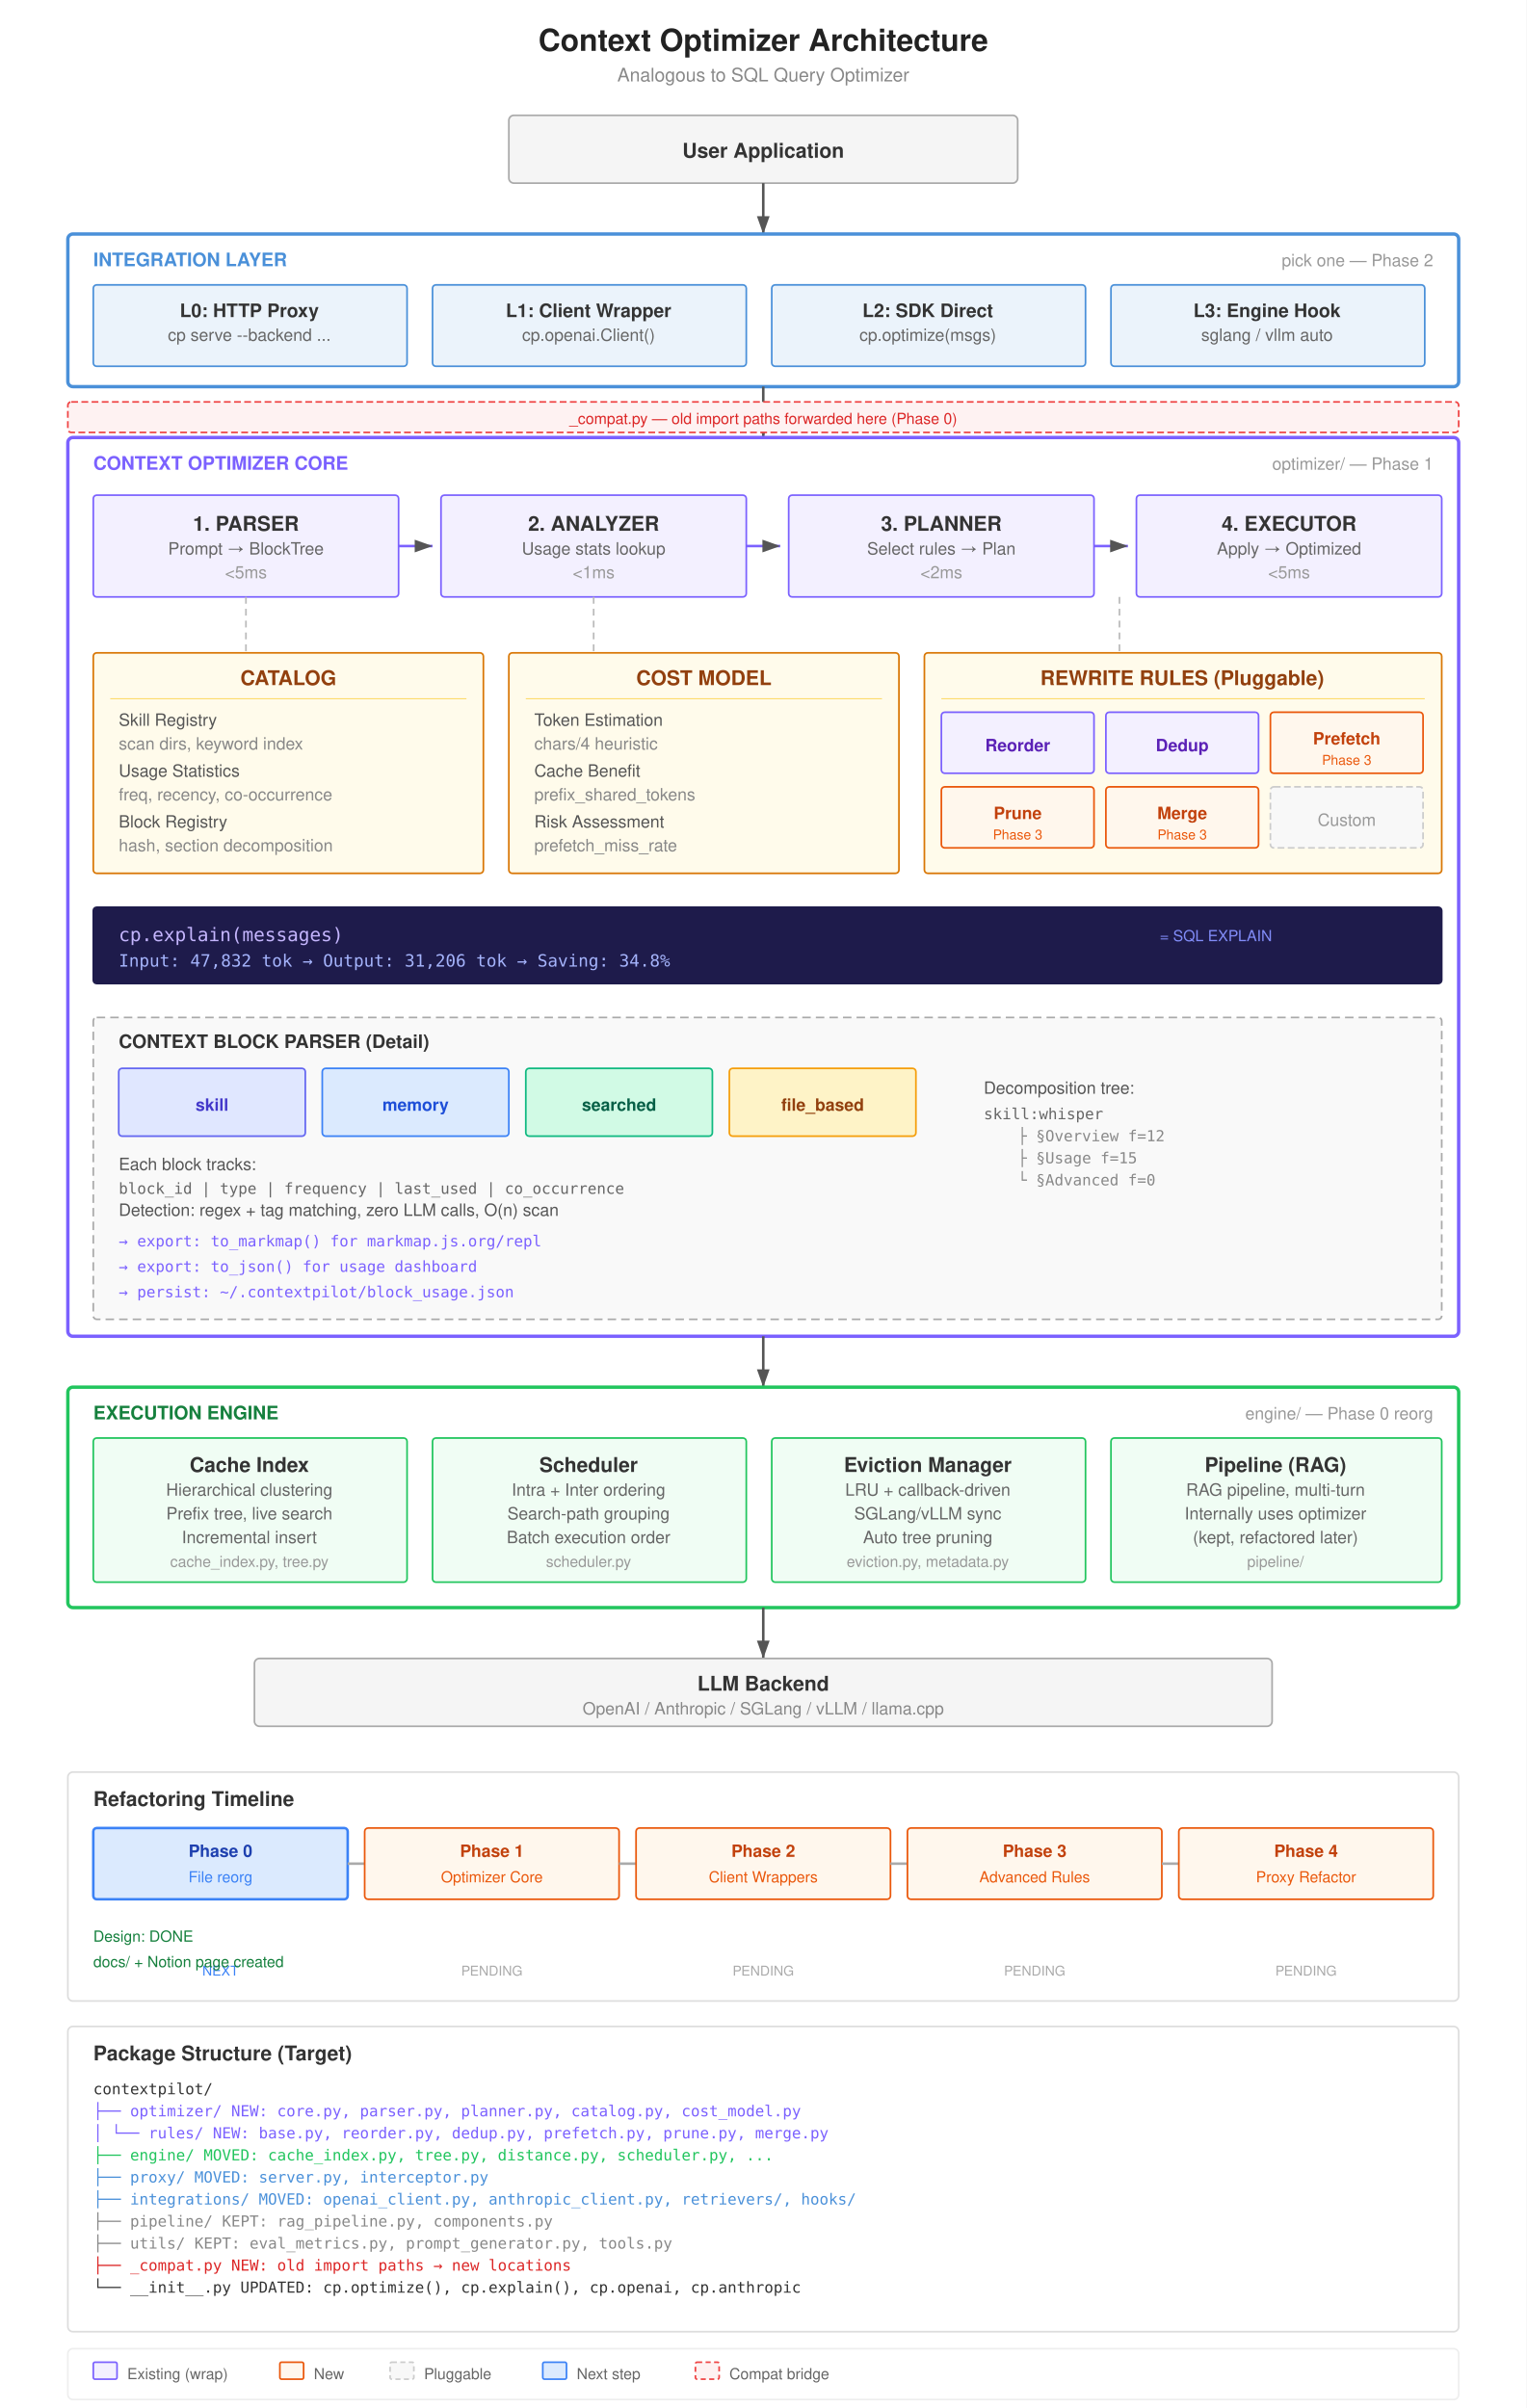
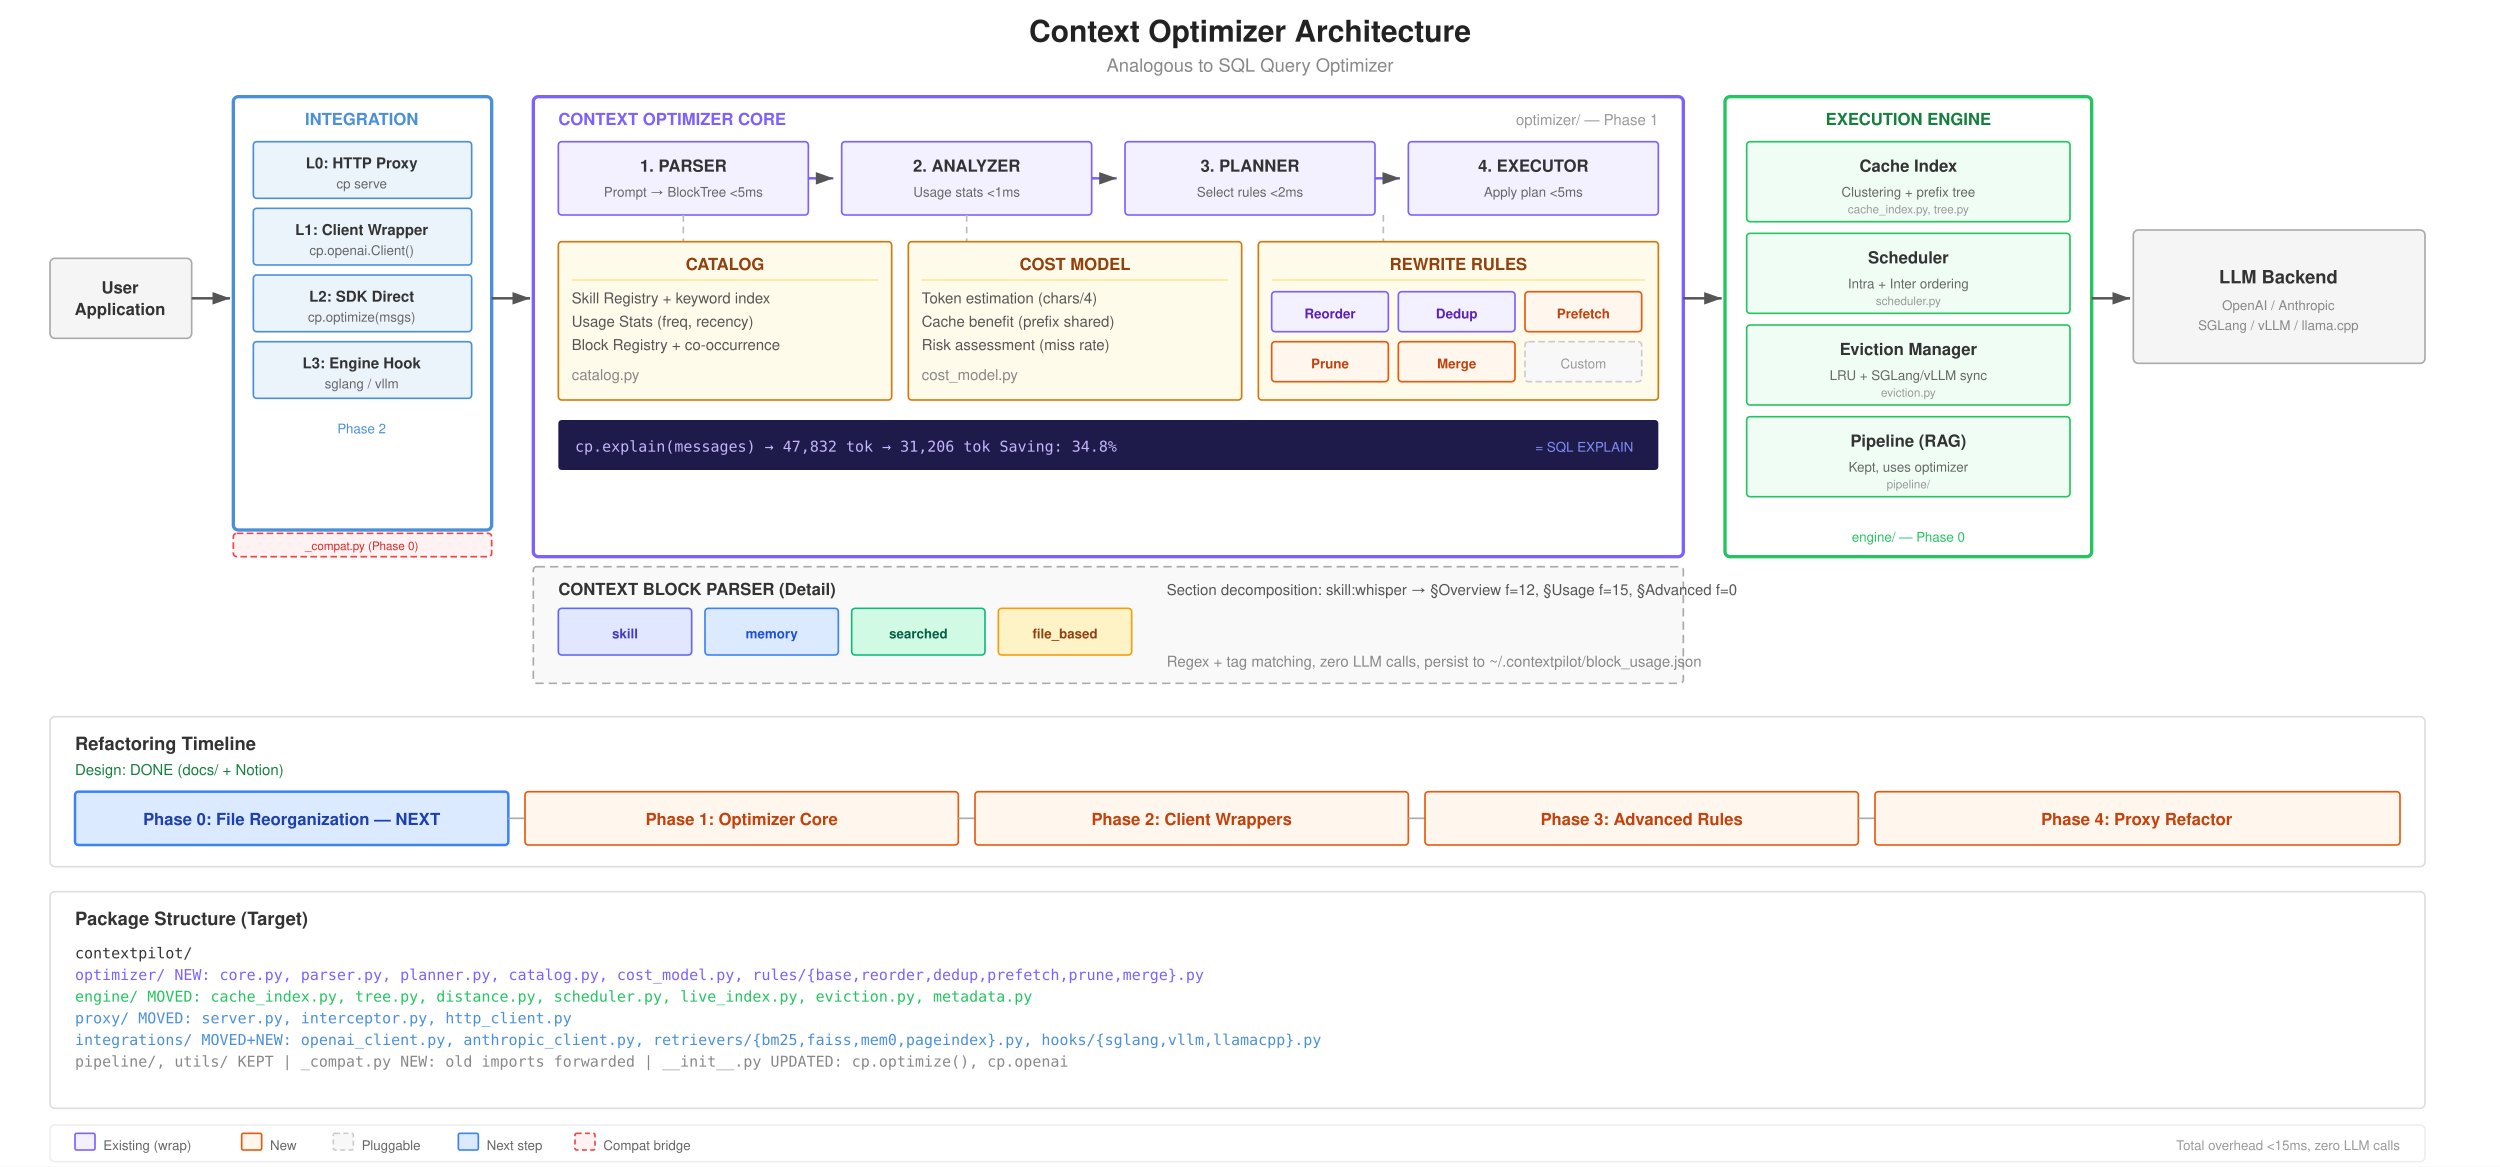
- <svg xmlns="http://www.w3.org/2000/svg" viewBox="0 0 900 1420" font-family="Helvetica, Arial, sans-serif" font-size="12">
+ <svg xmlns="http://www.w3.org/2000/svg" viewBox="0 0 1500 700" font-family="Helvetica, Arial, sans-serif" font-size="12">
  <defs>
    <marker id="a" markerWidth="7" markerHeight="5" refX="7" refY="2.5" orient="auto">
      <polygon points="0 0,7 2.5,0 5" fill="#555" />
    </marker>
  </defs>
-   <rect width="900" height="1420" fill="#fff" />
-   <text x="450" y="30" text-anchor="middle" font-size="18" font-weight="bold" fill="#222">Context Optimizer Architecture</text>
-   <text x="450" y="48" text-anchor="middle" font-size="11" fill="#888">Analogous to SQL Query Optimizer</text>
-   <rect x="300" y="68" width="300" height="40" rx="3" fill="#f5f5f5" stroke="#aaa" />
-   <text x="450" y="93" text-anchor="middle" font-weight="bold" fill="#333">User Application</text>
-   <line x1="450" y1="108" x2="450" y2="138" stroke="#555" stroke-width="1.5" marker-end="url(#a)" />
-   <rect x="40" y="138" width="820" height="90" rx="3" fill="none" stroke="#4A90D9" stroke-width="2" />
-   <text x="55" y="157" font-weight="bold" fill="#4A90D9" font-size="11">INTEGRATION LAYER</text>
-   <text x="845" y="157" text-anchor="end" fill="#999" font-size="10">pick one — Phase 2</text>
-   <rect x="55" y="168" width="185" height="48" rx="2" fill="#EBF3FB" stroke="#4A90D9" />
-   <text x="147" y="187" text-anchor="middle" font-weight="bold" font-size="11" fill="#333">L0: HTTP Proxy</text>
-   <text x="147" y="201" text-anchor="middle" font-size="10" fill="#666">cp serve --backend ...</text>
-   <rect x="255" y="168" width="185" height="48" rx="2" fill="#EBF3FB" stroke="#4A90D9" />
-   <text x="347" y="187" text-anchor="middle" font-weight="bold" font-size="11" fill="#333">L1: Client Wrapper</text>
-   <text x="347" y="201" text-anchor="middle" font-size="10" fill="#666">cp.openai.Client()</text>
-   <rect x="455" y="168" width="185" height="48" rx="2" fill="#EBF3FB" stroke="#4A90D9" />
-   <text x="547" y="187" text-anchor="middle" font-weight="bold" font-size="11" fill="#333">L2: SDK Direct</text>
-   <text x="547" y="201" text-anchor="middle" font-size="10" fill="#666">cp.optimize(msgs)</text>
-   <rect x="655" y="168" width="185" height="48" rx="2" fill="#EBF3FB" stroke="#4A90D9" />
-   <text x="747" y="187" text-anchor="middle" font-weight="bold" font-size="11" fill="#333">L3: Engine Hook</text>
-   <text x="747" y="201" text-anchor="middle" font-size="10" fill="#666">sglang / vllm auto</text>
-   <line x1="450" y1="228" x2="450" y2="258" stroke="#555" stroke-width="1.5" marker-end="url(#a)" />
-   <rect x="40" y="237" width="820" height="18" rx="2" fill="#FEF2F2" stroke="#EF4444" stroke-dasharray="4 2" />
-   <text x="450" y="250" text-anchor="middle" font-size="9" fill="#DC2626">_compat.py — old import paths forwarded here (Phase 0)</text>
-   <rect x="40" y="258" width="820" height="530" rx="3" fill="none" stroke="#7B61FF" stroke-width="2" />
-   <text x="55" y="277" font-weight="bold" fill="#7B61FF" font-size="11">CONTEXT OPTIMIZER CORE</text>
-   <text x="845" y="277" text-anchor="end" fill="#999" font-size="10">optimizer/ — Phase 1</text>
-   <rect x="55" y="292" width="180" height="60" rx="2" fill="#F3F0FF" stroke="#7B61FF" />
-   <text x="145" y="313" text-anchor="middle" font-weight="bold" fill="#333">1. PARSER</text>
-   <text x="145" y="327" text-anchor="middle" font-size="10" fill="#666">Prompt → BlockTree</text>
-   <text x="145" y="341" text-anchor="middle" font-size="10" fill="#999">&lt;5ms</text>
-   <line x1="235" y1="322" x2="255" y2="322" stroke="#7B61FF" stroke-width="1.5" marker-end="url(#a)" />
-   <rect x="260" y="292" width="180" height="60" rx="2" fill="#F3F0FF" stroke="#7B61FF" />
-   <text x="350" y="313" text-anchor="middle" font-weight="bold" fill="#333">2. ANALYZER</text>
-   <text x="350" y="327" text-anchor="middle" font-size="10" fill="#666">Usage stats lookup</text>
-   <text x="350" y="341" text-anchor="middle" font-size="10" fill="#999">&lt;1ms</text>
-   <line x1="440" y1="322" x2="460" y2="322" stroke="#7B61FF" stroke-width="1.5" marker-end="url(#a)" />
-   <rect x="465" y="292" width="180" height="60" rx="2" fill="#F3F0FF" stroke="#7B61FF" />
-   <text x="555" y="313" text-anchor="middle" font-weight="bold" fill="#333">3. PLANNER</text>
-   <text x="555" y="327" text-anchor="middle" font-size="10" fill="#666">Select rules → Plan</text>
-   <text x="555" y="341" text-anchor="middle" font-size="10" fill="#999">&lt;2ms</text>
-   <line x1="645" y1="322" x2="665" y2="322" stroke="#7B61FF" stroke-width="1.5" marker-end="url(#a)" />
-   <rect x="670" y="292" width="180" height="60" rx="2" fill="#F3F0FF" stroke="#7B61FF" />
-   <text x="760" y="313" text-anchor="middle" font-weight="bold" fill="#333">4. EXECUTOR</text>
-   <text x="760" y="327" text-anchor="middle" font-size="10" fill="#666">Apply → Optimized</text>
-   <text x="760" y="341" text-anchor="middle" font-size="10" fill="#999">&lt;5ms</text>
-   <line x1="145" y1="352" x2="145" y2="385" stroke="#bbb" stroke-width="1" stroke-dasharray="4 3" />
-   <line x1="350" y1="352" x2="350" y2="385" stroke="#bbb" stroke-width="1" stroke-dasharray="4 3" />
-   <line x1="660" y1="352" x2="660" y2="385" stroke="#bbb" stroke-width="1" stroke-dasharray="4 3" />
-   <rect x="55" y="385" width="230" height="130" rx="2" fill="#FFFBEB" stroke="#D97706" />
-   <text x="170" y="404" text-anchor="middle" font-weight="bold" fill="#92400E">CATALOG</text>
-   <line x1="65" y1="412" x2="275" y2="412" stroke="#FCD34D" stroke-width="0.5" />
-   <text x="70" y="428" font-size="10" fill="#555">Skill Registry</text>
-   <text x="70" y="442" font-size="10" fill="#888">  scan dirs, keyword index</text>
-   <text x="70" y="458" font-size="10" fill="#555">Usage Statistics</text>
-   <text x="70" y="472" font-size="10" fill="#888">  freq, recency, co-occurrence</text>
-   <text x="70" y="488" font-size="10" fill="#555">Block Registry</text>
-   <text x="70" y="502" font-size="10" fill="#888">  hash, section decomposition</text>
-   <rect x="300" y="385" width="230" height="130" rx="2" fill="#FFFBEB" stroke="#D97706" />
-   <text x="415" y="404" text-anchor="middle" font-weight="bold" fill="#92400E">COST MODEL</text>
-   <line x1="310" y1="412" x2="520" y2="412" stroke="#FCD34D" stroke-width="0.5" />
-   <text x="315" y="428" font-size="10" fill="#555">Token Estimation</text>
-   <text x="315" y="442" font-size="10" fill="#888">  chars/4 heuristic</text>
-   <text x="315" y="458" font-size="10" fill="#555">Cache Benefit</text>
-   <text x="315" y="472" font-size="10" fill="#888">  prefix_shared_tokens</text>
-   <text x="315" y="488" font-size="10" fill="#555">Risk Assessment</text>
-   <text x="315" y="502" font-size="10" fill="#888">  prefetch_miss_rate</text>
-   <rect x="545" y="385" width="305" height="130" rx="2" fill="#FFFBEB" stroke="#D97706" />
-   <text x="697" y="404" text-anchor="middle" font-weight="bold" fill="#92400E">REWRITE RULES (Pluggable)</text>
-   <line x1="555" y1="412" x2="840" y2="412" stroke="#FCD34D" stroke-width="0.5" />
-   <rect x="555" y="420" width="90" height="36" rx="2" fill="#F3F0FF" stroke="#7B61FF" />
-   <text x="600" y="443" text-anchor="middle" font-size="10" font-weight="bold" fill="#5B21B6">Reorder</text>
-   <rect x="652" y="420" width="90" height="36" rx="2" fill="#F3F0FF" stroke="#7B61FF" />
-   <text x="697" y="443" text-anchor="middle" font-size="10" font-weight="bold" fill="#5B21B6">Dedup</text>
-   <rect x="749" y="420" width="90" height="36" rx="2" fill="#FFF7ED" stroke="#EA580C" />
-   <text x="794" y="439" text-anchor="middle" font-size="10" font-weight="bold" fill="#C2410C">Prefetch</text>
-   <text x="794" y="451" text-anchor="middle" font-size="8" fill="#EA580C">Phase 3</text>
-   <rect x="555" y="464" width="90" height="36" rx="2" fill="#FFF7ED" stroke="#EA580C" />
-   <text x="600" y="483" text-anchor="middle" font-size="10" font-weight="bold" fill="#C2410C">Prune</text>
-   <text x="600" y="495" text-anchor="middle" font-size="8" fill="#EA580C">Phase 3</text>
-   <rect x="652" y="464" width="90" height="36" rx="2" fill="#FFF7ED" stroke="#EA580C" />
-   <text x="697" y="483" text-anchor="middle" font-size="10" font-weight="bold" fill="#C2410C">Merge</text>
-   <text x="697" y="495" text-anchor="middle" font-size="8" fill="#EA580C">Phase 3</text>
-   <rect x="749" y="464" width="90" height="36" rx="2" fill="#f8f8f8" stroke="#ccc" stroke-dasharray="4 2" />
-   <text x="794" y="487" text-anchor="middle" font-size="10" fill="#999">Custom</text>
-   <rect x="55" y="535" width="795" height="45" rx="2" fill="#1E1B4B" stroke="#1E1B4B" />
-   <text x="70" y="555" font-family="monospace" font-size="11" fill="#C4B5FD">cp.explain(messages)</text>
-   <text x="70" y="570" font-family="monospace" font-size="10" fill="#A5B4FC">Input: 47,832 tok → Output: 31,206 tok → Saving: 34.8%</text>
-   <text x="750" y="555" font-size="9" fill="#818CF8" text-anchor="end">= SQL EXPLAIN</text>
-   <rect x="55" y="600" width="795" height="178" rx="2" fill="#f9f9f9" stroke="#aaa" stroke-dasharray="5 3" />
-   <text x="70" y="618" font-weight="bold" fill="#333" font-size="11">CONTEXT BLOCK PARSER (Detail)</text>
-   <rect x="70" y="630" width="110" height="40" rx="2" fill="#E0E7FF" stroke="#6366F1" />
-   <text x="125" y="655" text-anchor="middle" font-size="10" font-weight="bold" fill="#4338CA">skill</text>
-   <rect x="190" y="630" width="110" height="40" rx="2" fill="#DBEAFE" stroke="#3B82F6" />
-   <text x="245" y="655" text-anchor="middle" font-size="10" font-weight="bold" fill="#1D4ED8">memory</text>
-   <rect x="310" y="630" width="110" height="40" rx="2" fill="#D1FAE5" stroke="#10B981" />
-   <text x="365" y="655" text-anchor="middle" font-size="10" font-weight="bold" fill="#065F46">searched</text>
-   <rect x="430" y="630" width="110" height="40" rx="2" fill="#FEF3C7" stroke="#F59E0B" />
-   <text x="485" y="655" text-anchor="middle" font-size="10" font-weight="bold" fill="#92400E">file_based</text>
-   <text x="580" y="645" font-size="10" fill="#555">Decomposition tree:</text>
-   <text x="580" y="660" font-family="monospace" font-size="9" fill="#666">skill:whisper</text>
-   <text x="600" y="673" font-family="monospace" font-size="9" fill="#888">├ §Overview  f=12</text>
-   <text x="600" y="686" font-family="monospace" font-size="9" fill="#888">├ §Usage     f=15</text>
-   <text x="600" y="699" font-family="monospace" font-size="9" fill="#888">└ §Advanced  f=0</text>
-   <text x="70" y="690" font-size="10" fill="#555">Each block tracks:</text>
-   <text x="70" y="704" font-family="monospace" font-size="9" fill="#666">block_id | type | frequency | last_used | co_occurrence</text>
-   <text x="70" y="717" font-size="10" fill="#555">Detection: regex + tag matching, zero LLM calls, O(n) scan</text>
-   <text x="70" y="735" font-family="monospace" font-size="9" fill="#7B61FF">→ export: to_markmap() for markmap.js.org/repl</text>
-   <text x="70" y="750" font-family="monospace" font-size="9" fill="#7B61FF">→ export: to_json() for usage dashboard</text>
-   <text x="70" y="765" font-family="monospace" font-size="9" fill="#7B61FF">→ persist: ~/.contextpilot/block_usage.json</text>
-   <line x1="450" y1="788" x2="450" y2="818" stroke="#555" stroke-width="1.5" marker-end="url(#a)" />
-   <rect x="40" y="818" width="820" height="130" rx="3" fill="none" stroke="#22C55E" stroke-width="2" />
-   <text x="55" y="837" font-weight="bold" fill="#15803D" font-size="11">EXECUTION ENGINE</text>
-   <text x="845" y="837" text-anchor="end" fill="#999" font-size="10">engine/ — Phase 0 reorg</text>
-   <rect x="55" y="848" width="185" height="85" rx="2" fill="#F0FDF4" stroke="#22C55E" />
-   <text x="147" y="868" text-anchor="middle" font-weight="bold" fill="#333">Cache Index</text>
-   <text x="147" y="882" text-anchor="middle" font-size="10" fill="#666">Hierarchical clustering</text>
-   <text x="147" y="896" text-anchor="middle" font-size="10" fill="#666">Prefix tree, live search</text>
-   <text x="147" y="910" text-anchor="middle" font-size="10" fill="#666">Incremental insert</text>
-   <text x="147" y="924" text-anchor="middle" font-size="9" fill="#999">cache_index.py, tree.py</text>
-   <rect x="255" y="848" width="185" height="85" rx="2" fill="#F0FDF4" stroke="#22C55E" />
-   <text x="347" y="868" text-anchor="middle" font-weight="bold" fill="#333">Scheduler</text>
-   <text x="347" y="882" text-anchor="middle" font-size="10" fill="#666">Intra + Inter ordering</text>
-   <text x="347" y="896" text-anchor="middle" font-size="10" fill="#666">Search-path grouping</text>
-   <text x="347" y="910" text-anchor="middle" font-size="10" fill="#666">Batch execution order</text>
-   <text x="347" y="924" text-anchor="middle" font-size="9" fill="#999">scheduler.py</text>
-   <rect x="455" y="848" width="185" height="85" rx="2" fill="#F0FDF4" stroke="#22C55E" />
-   <text x="547" y="868" text-anchor="middle" font-weight="bold" fill="#333">Eviction Manager</text>
-   <text x="547" y="882" text-anchor="middle" font-size="10" fill="#666">LRU + callback-driven</text>
-   <text x="547" y="896" text-anchor="middle" font-size="10" fill="#666">SGLang/vLLM sync</text>
-   <text x="547" y="910" text-anchor="middle" font-size="10" fill="#666">Auto tree pruning</text>
-   <text x="547" y="924" text-anchor="middle" font-size="9" fill="#999">eviction.py, metadata.py</text>
-   <rect x="655" y="848" width="195" height="85" rx="2" fill="#F0FDF4" stroke="#22C55E" />
-   <text x="752" y="868" text-anchor="middle" font-weight="bold" fill="#333">Pipeline (RAG)</text>
-   <text x="752" y="882" text-anchor="middle" font-size="10" fill="#666">RAG pipeline, multi-turn</text>
-   <text x="752" y="896" text-anchor="middle" font-size="10" fill="#666">Internally uses optimizer</text>
-   <text x="752" y="910" text-anchor="middle" font-size="10" fill="#666">(kept, refactored later)</text>
-   <text x="752" y="924" text-anchor="middle" font-size="9" fill="#999">pipeline/</text>
-   <line x1="450" y1="948" x2="450" y2="978" stroke="#555" stroke-width="1.5" marker-end="url(#a)" />
-   <rect x="150" y="978" width="600" height="40" rx="3" fill="#f5f5f5" stroke="#aaa" />
-   <text x="450" y="997" text-anchor="middle" font-weight="bold" fill="#333">LLM Backend</text>
-   <text x="450" y="1011" text-anchor="middle" font-size="10" fill="#888">OpenAI / Anthropic / SGLang / vLLM / llama.cpp</text>
-   <rect x="40" y="1045" width="820" height="135" rx="3" fill="none" stroke="#ddd" />
-   <text x="55" y="1065" font-size="12" font-weight="bold" fill="#333">Refactoring Timeline</text>
-   <rect x="55" y="1078" width="150" height="42" rx="2" fill="#DBEAFE" stroke="#3B82F6" stroke-width="1.5" />
-   <text x="130" y="1095" text-anchor="middle" font-weight="bold" font-size="10" fill="#1E40AF">Phase 0</text>
-   <text x="130" y="1110" text-anchor="middle" font-size="9" fill="#3B82F6">File reorg</text>
-   <text x="130" y="1165" text-anchor="middle" font-size="8" fill="#3B82F6">NEXT</text>
-   <line x1="205" y1="1099" x2="215" y2="1099" stroke="#aaa" stroke-width="1.5" />
-   <rect x="215" y="1078" width="150" height="42" rx="2" fill="#FFF7ED" stroke="#EA580C" />
-   <text x="290" y="1095" text-anchor="middle" font-weight="bold" font-size="10" fill="#C2410C">Phase 1</text>
-   <text x="290" y="1110" text-anchor="middle" font-size="9" fill="#EA580C">Optimizer Core</text>
-   <text x="290" y="1165" text-anchor="middle" font-size="8" fill="#aaa">PENDING</text>
-   <line x1="365" y1="1099" x2="375" y2="1099" stroke="#aaa" stroke-width="1.5" />
-   <rect x="375" y="1078" width="150" height="42" rx="2" fill="#FFF7ED" stroke="#EA580C" />
-   <text x="450" y="1095" text-anchor="middle" font-weight="bold" font-size="10" fill="#C2410C">Phase 2</text>
-   <text x="450" y="1110" text-anchor="middle" font-size="9" fill="#EA580C">Client Wrappers</text>
-   <text x="450" y="1165" text-anchor="middle" font-size="8" fill="#aaa">PENDING</text>
-   <line x1="525" y1="1099" x2="535" y2="1099" stroke="#aaa" stroke-width="1.5" />
-   <rect x="535" y="1078" width="150" height="42" rx="2" fill="#FFF7ED" stroke="#EA580C" />
-   <text x="610" y="1095" text-anchor="middle" font-weight="bold" font-size="10" fill="#C2410C">Phase 3</text>
-   <text x="610" y="1110" text-anchor="middle" font-size="9" fill="#EA580C">Advanced Rules</text>
-   <text x="610" y="1165" text-anchor="middle" font-size="8" fill="#aaa">PENDING</text>
-   <line x1="685" y1="1099" x2="695" y2="1099" stroke="#aaa" stroke-width="1.5" />
-   <rect x="695" y="1078" width="150" height="42" rx="2" fill="#FFF7ED" stroke="#EA580C" />
-   <text x="770" y="1095" text-anchor="middle" font-weight="bold" font-size="10" fill="#C2410C">Phase 4</text>
-   <text x="770" y="1110" text-anchor="middle" font-size="9" fill="#EA580C">Proxy Refactor</text>
-   <text x="770" y="1165" text-anchor="middle" font-size="8" fill="#aaa">PENDING</text>
-   <text x="55" y="1145" font-size="9" fill="#15803D">Design: DONE</text>
-   <text x="55" y="1160" font-size="9" fill="#15803D">docs/ + Notion page created</text>
-   <rect x="40" y="1195" width="820" height="180" rx="3" fill="none" stroke="#ddd" />
-   <text x="55" y="1215" font-size="12" font-weight="bold" fill="#333">Package Structure (Target)</text>
-   <text x="55" y="1235" font-family="monospace" font-size="9" fill="#333">contextpilot/</text>
-   <text x="55" y="1248" font-family="monospace" font-size="9" fill="#7B61FF">├── optimizer/           NEW: core.py, parser.py, planner.py, catalog.py, cost_model.py</text>
-   <text x="55" y="1261" font-family="monospace" font-size="9" fill="#7B61FF">│   └── rules/           NEW: base.py, reorder.py, dedup.py, prefetch.py, prune.py, merge.py</text>
-   <text x="55" y="1274" font-family="monospace" font-size="9" fill="#22C55E">├── engine/              MOVED: cache_index.py, tree.py, distance.py, scheduler.py, ...</text>
-   <text x="55" y="1287" font-family="monospace" font-size="9" fill="#4A90D9">├── proxy/               MOVED: server.py, interceptor.py</text>
-   <text x="55" y="1300" font-family="monospace" font-size="9" fill="#4A90D9">├── integrations/        MOVED: openai_client.py, anthropic_client.py, retrievers/, hooks/</text>
-   <text x="55" y="1313" font-family="monospace" font-size="9" fill="#888">├── pipeline/            KEPT: rag_pipeline.py, components.py</text>
-   <text x="55" y="1326" font-family="monospace" font-size="9" fill="#888">├── utils/               KEPT: eval_metrics.py, prompt_generator.py, tools.py</text>
-   <text x="55" y="1339" font-family="monospace" font-size="9" fill="#DC2626">├── _compat.py           NEW: old import paths → new locations</text>
-   <text x="55" y="1352" font-family="monospace" font-size="9" fill="#333">└── __init__.py          UPDATED: cp.optimize(), cp.explain(), cp.openai, cp.anthropic</text>
-   <rect x="40" y="1385" width="820" height="30" rx="3" fill="none" stroke="#eee" />
-   <rect x="55" y="1393" width="14" height="10" rx="1" fill="#F3F0FF" stroke="#7B61FF" />
-   <text x="75" y="1403" font-size="9" fill="#666">Existing (wrap)</text>
-   <rect x="165" y="1393" width="14" height="10" rx="1" fill="#FFF7ED" stroke="#EA580C" />
-   <text x="185" y="1403" font-size="9" fill="#666">New</text>
-   <rect x="230" y="1393" width="14" height="10" rx="1" fill="#f8f8f8" stroke="#ccc" stroke-dasharray="3 2" />
-   <text x="250" y="1403" font-size="9" fill="#666">Pluggable</text>
-   <rect x="320" y="1393" width="14" height="10" rx="1" fill="#DBEAFE" stroke="#3B82F6" />
-   <text x="340" y="1403" font-size="9" fill="#666">Next step</text>
-   <rect x="410" y="1393" width="14" height="10" rx="1" fill="#FEF2F2" stroke="#EF4444" stroke-dasharray="3 2" />
-   <text x="430" y="1403" font-size="9" fill="#666">Compat bridge</text>
+   <rect width="1500" height="700" fill="#fff" />
+   <text x="750" y="25" text-anchor="middle" font-size="18" font-weight="bold" fill="#222">Context Optimizer Architecture</text>
+   <text x="750" y="43" text-anchor="middle" font-size="11" fill="#888">Analogous to SQL Query Optimizer</text>
+   <rect x="30" y="155" width="85" height="48" rx="3" fill="#f5f5f5" stroke="#aaa" />
+   <text x="72" y="176" text-anchor="middle" font-size="10" font-weight="bold" fill="#333">User</text>
+   <text x="72" y="189" text-anchor="middle" font-size="10" font-weight="bold" fill="#333">Application</text>
+   <line x1="115" y1="179" x2="138" y2="179" stroke="#555" stroke-width="1.5" marker-end="url(#a)" />
+   <rect x="140" y="58" width="155" height="260" rx="3" fill="none" stroke="#4A90D9" stroke-width="2" />
+   <text x="217" y="75" text-anchor="middle" font-weight="bold" fill="#4A90D9" font-size="10">INTEGRATION</text>
+   <rect x="152" y="85" width="131" height="34" rx="2" fill="#EBF3FB" stroke="#4A90D9" />
+   <text x="217" y="101" text-anchor="middle" font-size="9" font-weight="bold" fill="#333">L0: HTTP Proxy</text>
+   <text x="217" y="113" text-anchor="middle" font-size="8" fill="#666">cp serve</text>
+   <rect x="152" y="125" width="131" height="34" rx="2" fill="#EBF3FB" stroke="#4A90D9" />
+   <text x="217" y="141" text-anchor="middle" font-size="9" font-weight="bold" fill="#333">L1: Client Wrapper</text>
+   <text x="217" y="153" text-anchor="middle" font-size="8" fill="#666">cp.openai.Client()</text>
+   <rect x="152" y="165" width="131" height="34" rx="2" fill="#EBF3FB" stroke="#4A90D9" />
+   <text x="217" y="181" text-anchor="middle" font-size="9" font-weight="bold" fill="#333">L2: SDK Direct</text>
+   <text x="217" y="193" text-anchor="middle" font-size="8" fill="#666">cp.optimize(msgs)</text>
+   <rect x="152" y="205" width="131" height="34" rx="2" fill="#EBF3FB" stroke="#4A90D9" />
+   <text x="217" y="221" text-anchor="middle" font-size="9" font-weight="bold" fill="#333">L3: Engine Hook</text>
+   <text x="217" y="233" text-anchor="middle" font-size="8" fill="#666">sglang / vllm</text>
+   <text x="217" y="260" text-anchor="middle" font-size="8" fill="#4A90D9">Phase 2</text>
+   <rect x="140" y="320" width="155" height="14" rx="2" fill="#FEF2F2" stroke="#EF4444" stroke-dasharray="4 2" />
+   <text x="217" y="330" text-anchor="middle" font-size="7" fill="#DC2626">_compat.py (Phase 0)</text>
+   <line x1="295" y1="179" x2="318" y2="179" stroke="#555" stroke-width="1.5" marker-end="url(#a)" />
+   <rect x="320" y="58" width="690" height="276" rx="3" fill="none" stroke="#7B61FF" stroke-width="2" />
+   <text x="335" y="75" font-weight="bold" fill="#7B61FF" font-size="10">CONTEXT OPTIMIZER CORE</text>
+   <text x="995" y="75" text-anchor="end" fill="#999" font-size="9">optimizer/ — Phase 1</text>
+   <rect x="335" y="85" width="150" height="44" rx="2" fill="#F3F0FF" stroke="#7B61FF" />
+   <text x="410" y="103" text-anchor="middle" font-weight="bold" fill="#333" font-size="10">1. PARSER</text>
+   <text x="410" y="118" text-anchor="middle" font-size="8" fill="#666">Prompt → BlockTree &lt;5ms</text>
+   <line x1="485" y1="107" x2="500" y2="107" stroke="#7B61FF" stroke-width="1.5" marker-end="url(#a)" />
+   <rect x="505" y="85" width="150" height="44" rx="2" fill="#F3F0FF" stroke="#7B61FF" />
+   <text x="580" y="103" text-anchor="middle" font-weight="bold" fill="#333" font-size="10">2. ANALYZER</text>
+   <text x="580" y="118" text-anchor="middle" font-size="8" fill="#666">Usage stats &lt;1ms</text>
+   <line x1="655" y1="107" x2="670" y2="107" stroke="#7B61FF" stroke-width="1.5" marker-end="url(#a)" />
+   <rect x="675" y="85" width="150" height="44" rx="2" fill="#F3F0FF" stroke="#7B61FF" />
+   <text x="750" y="103" text-anchor="middle" font-weight="bold" fill="#333" font-size="10">3. PLANNER</text>
+   <text x="750" y="118" text-anchor="middle" font-size="8" fill="#666">Select rules &lt;2ms</text>
+   <line x1="825" y1="107" x2="840" y2="107" stroke="#7B61FF" stroke-width="1.5" marker-end="url(#a)" />
+   <rect x="845" y="85" width="150" height="44" rx="2" fill="#F3F0FF" stroke="#7B61FF" />
+   <text x="920" y="103" text-anchor="middle" font-weight="bold" fill="#333" font-size="10">4. EXECUTOR</text>
+   <text x="920" y="118" text-anchor="middle" font-size="8" fill="#666">Apply plan &lt;5ms</text>
+   <line x1="410" y1="129" x2="410" y2="145" stroke="#bbb" stroke-width="1" stroke-dasharray="4 3" />
+   <line x1="580" y1="129" x2="580" y2="145" stroke="#bbb" stroke-width="1" stroke-dasharray="4 3" />
+   <line x1="830" y1="129" x2="830" y2="145" stroke="#bbb" stroke-width="1" stroke-dasharray="4 3" />
+   <rect x="335" y="145" width="200" height="95" rx="2" fill="#FFFBEB" stroke="#D97706" />
+   <text x="435" y="162" text-anchor="middle" font-weight="bold" fill="#92400E" font-size="10">CATALOG</text>
+   <line x1="343" y1="168" x2="527" y2="168" stroke="#FCD34D" stroke-width="0.5" />
+   <text x="343" y="182" font-size="9" fill="#555">Skill Registry + keyword index</text>
+   <text x="343" y="196" font-size="9" fill="#555">Usage Stats (freq, recency)</text>
+   <text x="343" y="210" font-size="9" fill="#555">Block Registry + co-occurrence</text>
+   <text x="343" y="228" font-size="9" fill="#888">catalog.py</text>
+   <rect x="545" y="145" width="200" height="95" rx="2" fill="#FFFBEB" stroke="#D97706" />
+   <text x="645" y="162" text-anchor="middle" font-weight="bold" fill="#92400E" font-size="10">COST MODEL</text>
+   <line x1="553" y1="168" x2="737" y2="168" stroke="#FCD34D" stroke-width="0.5" />
+   <text x="553" y="182" font-size="9" fill="#555">Token estimation (chars/4)</text>
+   <text x="553" y="196" font-size="9" fill="#555">Cache benefit (prefix shared)</text>
+   <text x="553" y="210" font-size="9" fill="#555">Risk assessment (miss rate)</text>
+   <text x="553" y="228" font-size="9" fill="#888">cost_model.py</text>
+   <rect x="755" y="145" width="240" height="95" rx="2" fill="#FFFBEB" stroke="#D97706" />
+   <text x="875" y="162" text-anchor="middle" font-weight="bold" fill="#92400E" font-size="10">REWRITE RULES</text>
+   <line x1="763" y1="168" x2="987" y2="168" stroke="#FCD34D" stroke-width="0.5" />
+   <rect x="763" y="175" width="70" height="24" rx="2" fill="#F3F0FF" stroke="#7B61FF" />
+   <text x="798" y="191" text-anchor="middle" font-size="8" font-weight="bold" fill="#5B21B6">Reorder</text>
+   <rect x="839" y="175" width="70" height="24" rx="2" fill="#F3F0FF" stroke="#7B61FF" />
+   <text x="874" y="191" text-anchor="middle" font-size="8" font-weight="bold" fill="#5B21B6">Dedup</text>
+   <rect x="915" y="175" width="70" height="24" rx="2" fill="#FFF7ED" stroke="#EA580C" />
+   <text x="950" y="191" text-anchor="middle" font-size="8" font-weight="bold" fill="#C2410C">Prefetch</text>
+   <rect x="763" y="205" width="70" height="24" rx="2" fill="#FFF7ED" stroke="#EA580C" />
+   <text x="798" y="221" text-anchor="middle" font-size="8" font-weight="bold" fill="#C2410C">Prune</text>
+   <rect x="839" y="205" width="70" height="24" rx="2" fill="#FFF7ED" stroke="#EA580C" />
+   <text x="874" y="221" text-anchor="middle" font-size="8" font-weight="bold" fill="#C2410C">Merge</text>
+   <rect x="915" y="205" width="70" height="24" rx="2" fill="#f8f8f8" stroke="#ccc" stroke-dasharray="4 2" />
+   <text x="950" y="221" text-anchor="middle" font-size="8" fill="#999">Custom</text>
+   <rect x="335" y="252" width="660" height="30" rx="2" fill="#1E1B4B" />
+   <text x="345" y="271" font-family="monospace" font-size="9" fill="#C4B5FD">cp.explain(messages) → 47,832 tok → 31,206 tok  Saving: 34.8%</text>
+   <text x="980" y="271" text-anchor="end" font-size="8" fill="#818CF8">= SQL EXPLAIN</text>
+   <line x1="1010" y1="179" x2="1033" y2="179" stroke="#555" stroke-width="1.5" marker-end="url(#a)" />
+   <rect x="1035" y="58" width="220" height="276" rx="3" fill="none" stroke="#22C55E" stroke-width="2" />
+   <text x="1145" y="75" text-anchor="middle" font-weight="bold" fill="#15803D" font-size="10">EXECUTION ENGINE</text>
+   <rect x="1048" y="85" width="194" height="48" rx="2" fill="#F0FDF4" stroke="#22C55E" />
+   <text x="1145" y="103" text-anchor="middle" font-weight="bold" fill="#333" font-size="10">Cache Index</text>
+   <text x="1145" y="118" text-anchor="middle" font-size="8" fill="#666">Clustering + prefix tree</text>
+   <text x="1145" y="128" text-anchor="middle" font-size="7" fill="#999">cache_index.py, tree.py</text>
+   <rect x="1048" y="140" width="194" height="48" rx="2" fill="#F0FDF4" stroke="#22C55E" />
+   <text x="1145" y="158" text-anchor="middle" font-weight="bold" fill="#333" font-size="10">Scheduler</text>
+   <text x="1145" y="173" text-anchor="middle" font-size="8" fill="#666">Intra + Inter ordering</text>
+   <text x="1145" y="183" text-anchor="middle" font-size="7" fill="#999">scheduler.py</text>
+   <rect x="1048" y="195" width="194" height="48" rx="2" fill="#F0FDF4" stroke="#22C55E" />
+   <text x="1145" y="213" text-anchor="middle" font-weight="bold" fill="#333" font-size="10">Eviction Manager</text>
+   <text x="1145" y="228" text-anchor="middle" font-size="8" fill="#666">LRU + SGLang/vLLM sync</text>
+   <text x="1145" y="238" text-anchor="middle" font-size="7" fill="#999">eviction.py</text>
+   <rect x="1048" y="250" width="194" height="48" rx="2" fill="#F0FDF4" stroke="#22C55E" />
+   <text x="1145" y="268" text-anchor="middle" font-weight="bold" fill="#333" font-size="10">Pipeline (RAG)</text>
+   <text x="1145" y="283" text-anchor="middle" font-size="8" fill="#666">Kept, uses optimizer</text>
+   <text x="1145" y="293" text-anchor="middle" font-size="7" fill="#999">pipeline/</text>
+   <text x="1145" y="325" text-anchor="middle" font-size="8" fill="#22C55E">engine/ — Phase 0</text>
+   <line x1="1255" y1="179" x2="1278" y2="179" stroke="#555" stroke-width="1.5" marker-end="url(#a)" />
+   <rect x="1280" y="138" width="175" height="80" rx="3" fill="#f5f5f5" stroke="#aaa" />
+   <text x="1367" y="170" text-anchor="middle" font-weight="bold" fill="#333" font-size="11">LLM Backend</text>
+   <text x="1367" y="186" text-anchor="middle" font-size="8" fill="#888">OpenAI / Anthropic</text>
+   <text x="1367" y="198" text-anchor="middle" font-size="8" fill="#888">SGLang / vLLM / llama.cpp</text>
+   <rect x="320" y="340" width="690" height="70" rx="2" fill="#f9f9f9" stroke="#aaa" stroke-dasharray="5 3" />
+   <text x="335" y="357" font-weight="bold" fill="#333" font-size="10">CONTEXT BLOCK PARSER (Detail)</text>
+   <rect x="335" y="365" width="80" height="28" rx="2" fill="#E0E7FF" stroke="#6366F1" />
+   <text x="375" y="383" text-anchor="middle" font-size="8" font-weight="bold" fill="#4338CA">skill</text>
+   <rect x="423" y="365" width="80" height="28" rx="2" fill="#DBEAFE" stroke="#3B82F6" />
+   <text x="463" y="383" text-anchor="middle" font-size="8" font-weight="bold" fill="#1D4ED8">memory</text>
+   <rect x="511" y="365" width="80" height="28" rx="2" fill="#D1FAE5" stroke="#10B981" />
+   <text x="551" y="383" text-anchor="middle" font-size="8" font-weight="bold" fill="#065F46">searched</text>
+   <rect x="599" y="365" width="80" height="28" rx="2" fill="#FEF3C7" stroke="#F59E0B" />
+   <text x="639" y="383" text-anchor="middle" font-size="8" font-weight="bold" fill="#92400E">file_based</text>
+   <text x="700" y="357" font-size="9" fill="#555">Section decomposition: skill:whisper → §Overview f=12, §Usage f=15, §Advanced f=0</text>
+   <text x="700" y="400" font-size="9" fill="#888">Regex + tag matching, zero LLM calls, persist to ~/.contextpilot/block_usage.json</text>
+   <rect x="30" y="430" width="1425" height="90" rx="3" fill="none" stroke="#ddd" />
+   <text x="45" y="450" font-size="11" font-weight="bold" fill="#333">Refactoring Timeline</text>
+   <text x="45" y="465" font-size="9" fill="#15803D">Design: DONE (docs/ + Notion)</text>
+   <rect x="45" y="475" width="260" height="32" rx="2" fill="#DBEAFE" stroke="#3B82F6" stroke-width="1.5" />
+   <text x="175" y="495" text-anchor="middle" font-weight="bold" font-size="10" fill="#1E40AF">Phase 0: File Reorganization — NEXT</text>
+   <line x1="305" y1="491" x2="315" y2="491" stroke="#aaa" stroke-width="1" />
+   <rect x="315" y="475" width="260" height="32" rx="2" fill="#FFF7ED" stroke="#EA580C" />
+   <text x="445" y="495" text-anchor="middle" font-weight="bold" font-size="10" fill="#C2410C">Phase 1: Optimizer Core</text>
+   <line x1="575" y1="491" x2="585" y2="491" stroke="#aaa" stroke-width="1" />
+   <rect x="585" y="475" width="260" height="32" rx="2" fill="#FFF7ED" stroke="#EA580C" />
+   <text x="715" y="495" text-anchor="middle" font-weight="bold" font-size="10" fill="#C2410C">Phase 2: Client Wrappers</text>
+   <line x1="845" y1="491" x2="855" y2="491" stroke="#aaa" stroke-width="1" />
+   <rect x="855" y="475" width="260" height="32" rx="2" fill="#FFF7ED" stroke="#EA580C" />
+   <text x="985" y="495" text-anchor="middle" font-weight="bold" font-size="10" fill="#C2410C">Phase 3: Advanced Rules</text>
+   <line x1="1115" y1="491" x2="1125" y2="491" stroke="#aaa" stroke-width="1" />
+   <rect x="1125" y="475" width="315" height="32" rx="2" fill="#FFF7ED" stroke="#EA580C" />
+   <text x="1282" y="495" text-anchor="middle" font-weight="bold" font-size="10" fill="#C2410C">Phase 4: Proxy Refactor</text>
+   <rect x="30" y="535" width="1425" height="130" rx="3" fill="none" stroke="#ddd" />
+   <text x="45" y="555" font-size="11" font-weight="bold" fill="#333">Package Structure (Target)</text>
+   <text x="45" y="575" font-family="monospace" font-size="9" fill="#333">contextpilot/</text>
+   <text x="45" y="588" font-family="monospace" font-size="9" fill="#7B61FF">  optimizer/           NEW: core.py, parser.py, planner.py, catalog.py, cost_model.py, rules/{base,reorder,dedup,prefetch,prune,merge}.py</text>
+   <text x="45" y="601" font-family="monospace" font-size="9" fill="#22C55E">  engine/              MOVED: cache_index.py, tree.py, distance.py, scheduler.py, live_index.py, eviction.py, metadata.py</text>
+   <text x="45" y="614" font-family="monospace" font-size="9" fill="#4A90D9">  proxy/               MOVED: server.py, interceptor.py, http_client.py</text>
+   <text x="45" y="627" font-family="monospace" font-size="9" fill="#4A90D9">  integrations/        MOVED+NEW: openai_client.py, anthropic_client.py, retrievers/{bm25,faiss,mem0,pageindex}.py, hooks/{sglang,vllm,llamacpp}.py</text>
+   <text x="45" y="640" font-family="monospace" font-size="9" fill="#888">  pipeline/, utils/    KEPT     |  _compat.py  NEW: old imports forwarded  |  __init__.py  UPDATED: cp.optimize(), cp.openai</text>
+   <rect x="30" y="675" width="1425" height="22" rx="3" fill="none" stroke="#eee" />
+   <rect x="45" y="680" width="12" height="10" rx="1" fill="#F3F0FF" stroke="#7B61FF" />
+   <text x="62" y="690" font-size="8" fill="#666">Existing (wrap)</text>
+   <rect x="145" y="680" width="12" height="10" rx="1" fill="#FFF7ED" stroke="#EA580C" />
+   <text x="162" y="690" font-size="8" fill="#666">New</text>
+   <rect x="200" y="680" width="12" height="10" rx="1" fill="#f8f8f8" stroke="#ccc" stroke-dasharray="3 2" />
+   <text x="217" y="690" font-size="8" fill="#666">Pluggable</text>
+   <rect x="275" y="680" width="12" height="10" rx="1" fill="#DBEAFE" stroke="#3B82F6" />
+   <text x="292" y="690" font-size="8" fill="#666">Next step</text>
+   <rect x="345" y="680" width="12" height="10" rx="1" fill="#FEF2F2" stroke="#EF4444" stroke-dasharray="3 2" />
+   <text x="362" y="690" font-size="8" fill="#666">Compat bridge</text>
+   <text x="1440" y="690" text-anchor="end" font-size="8" fill="#999">Total overhead &lt;15ms, zero LLM calls</text>
</svg>
